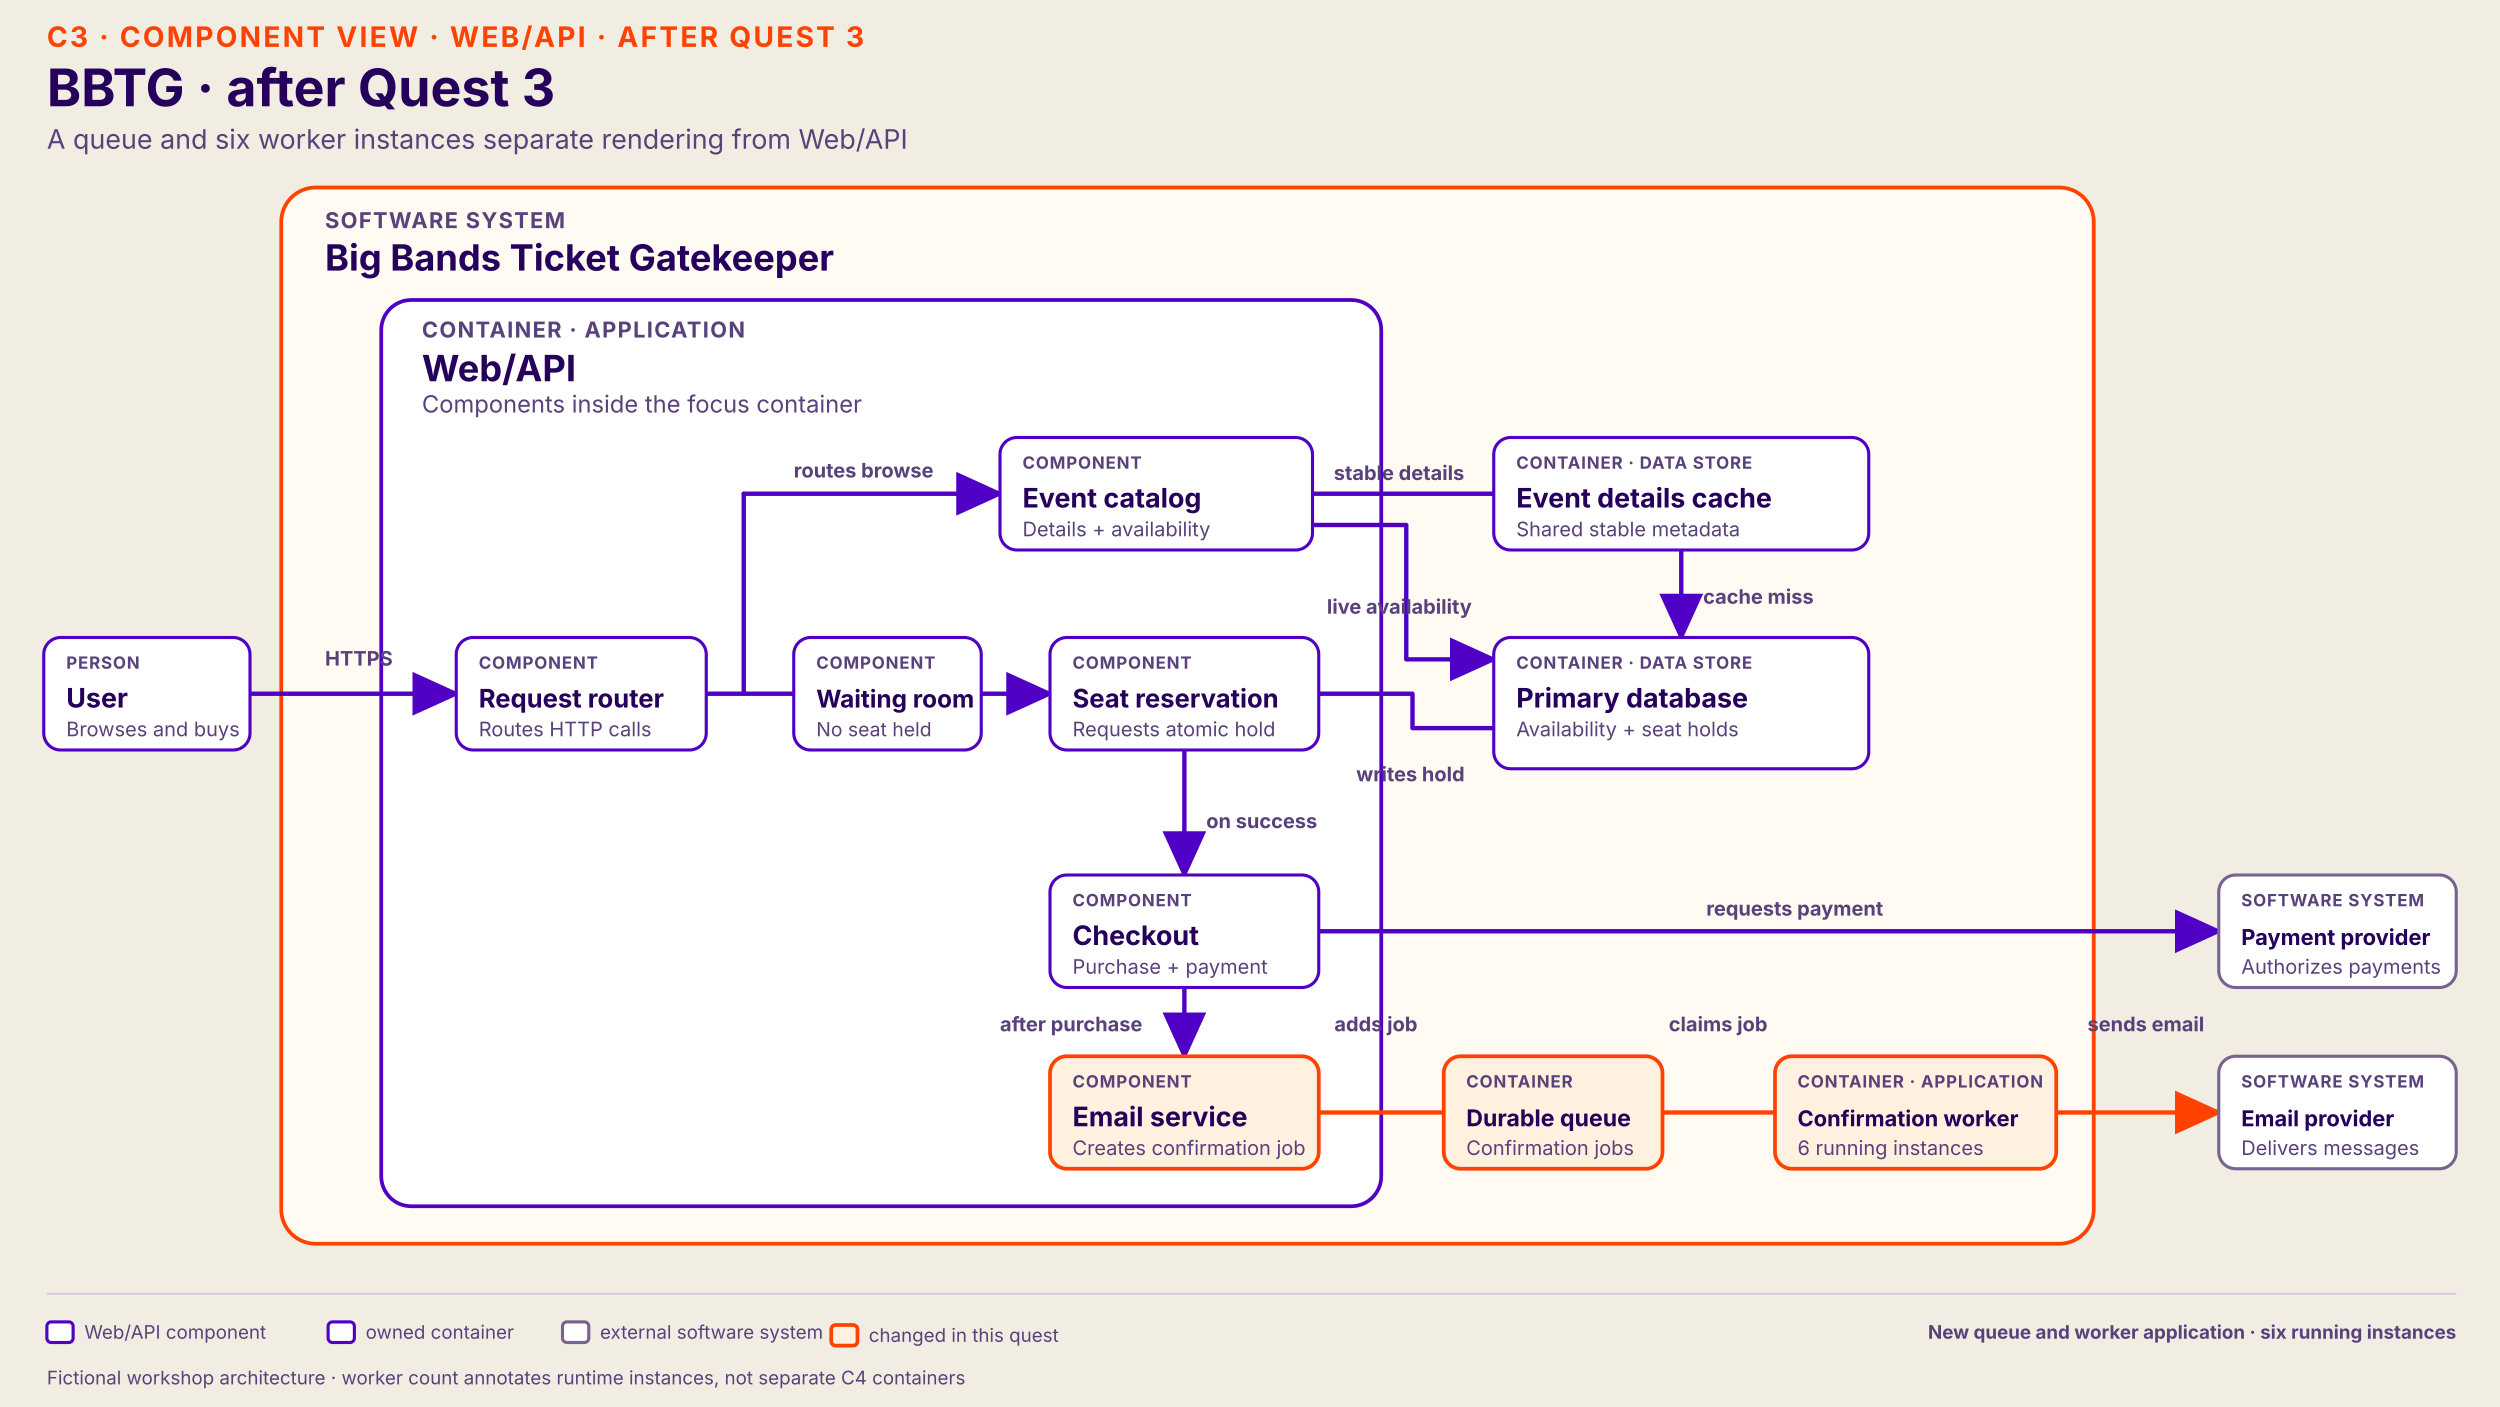
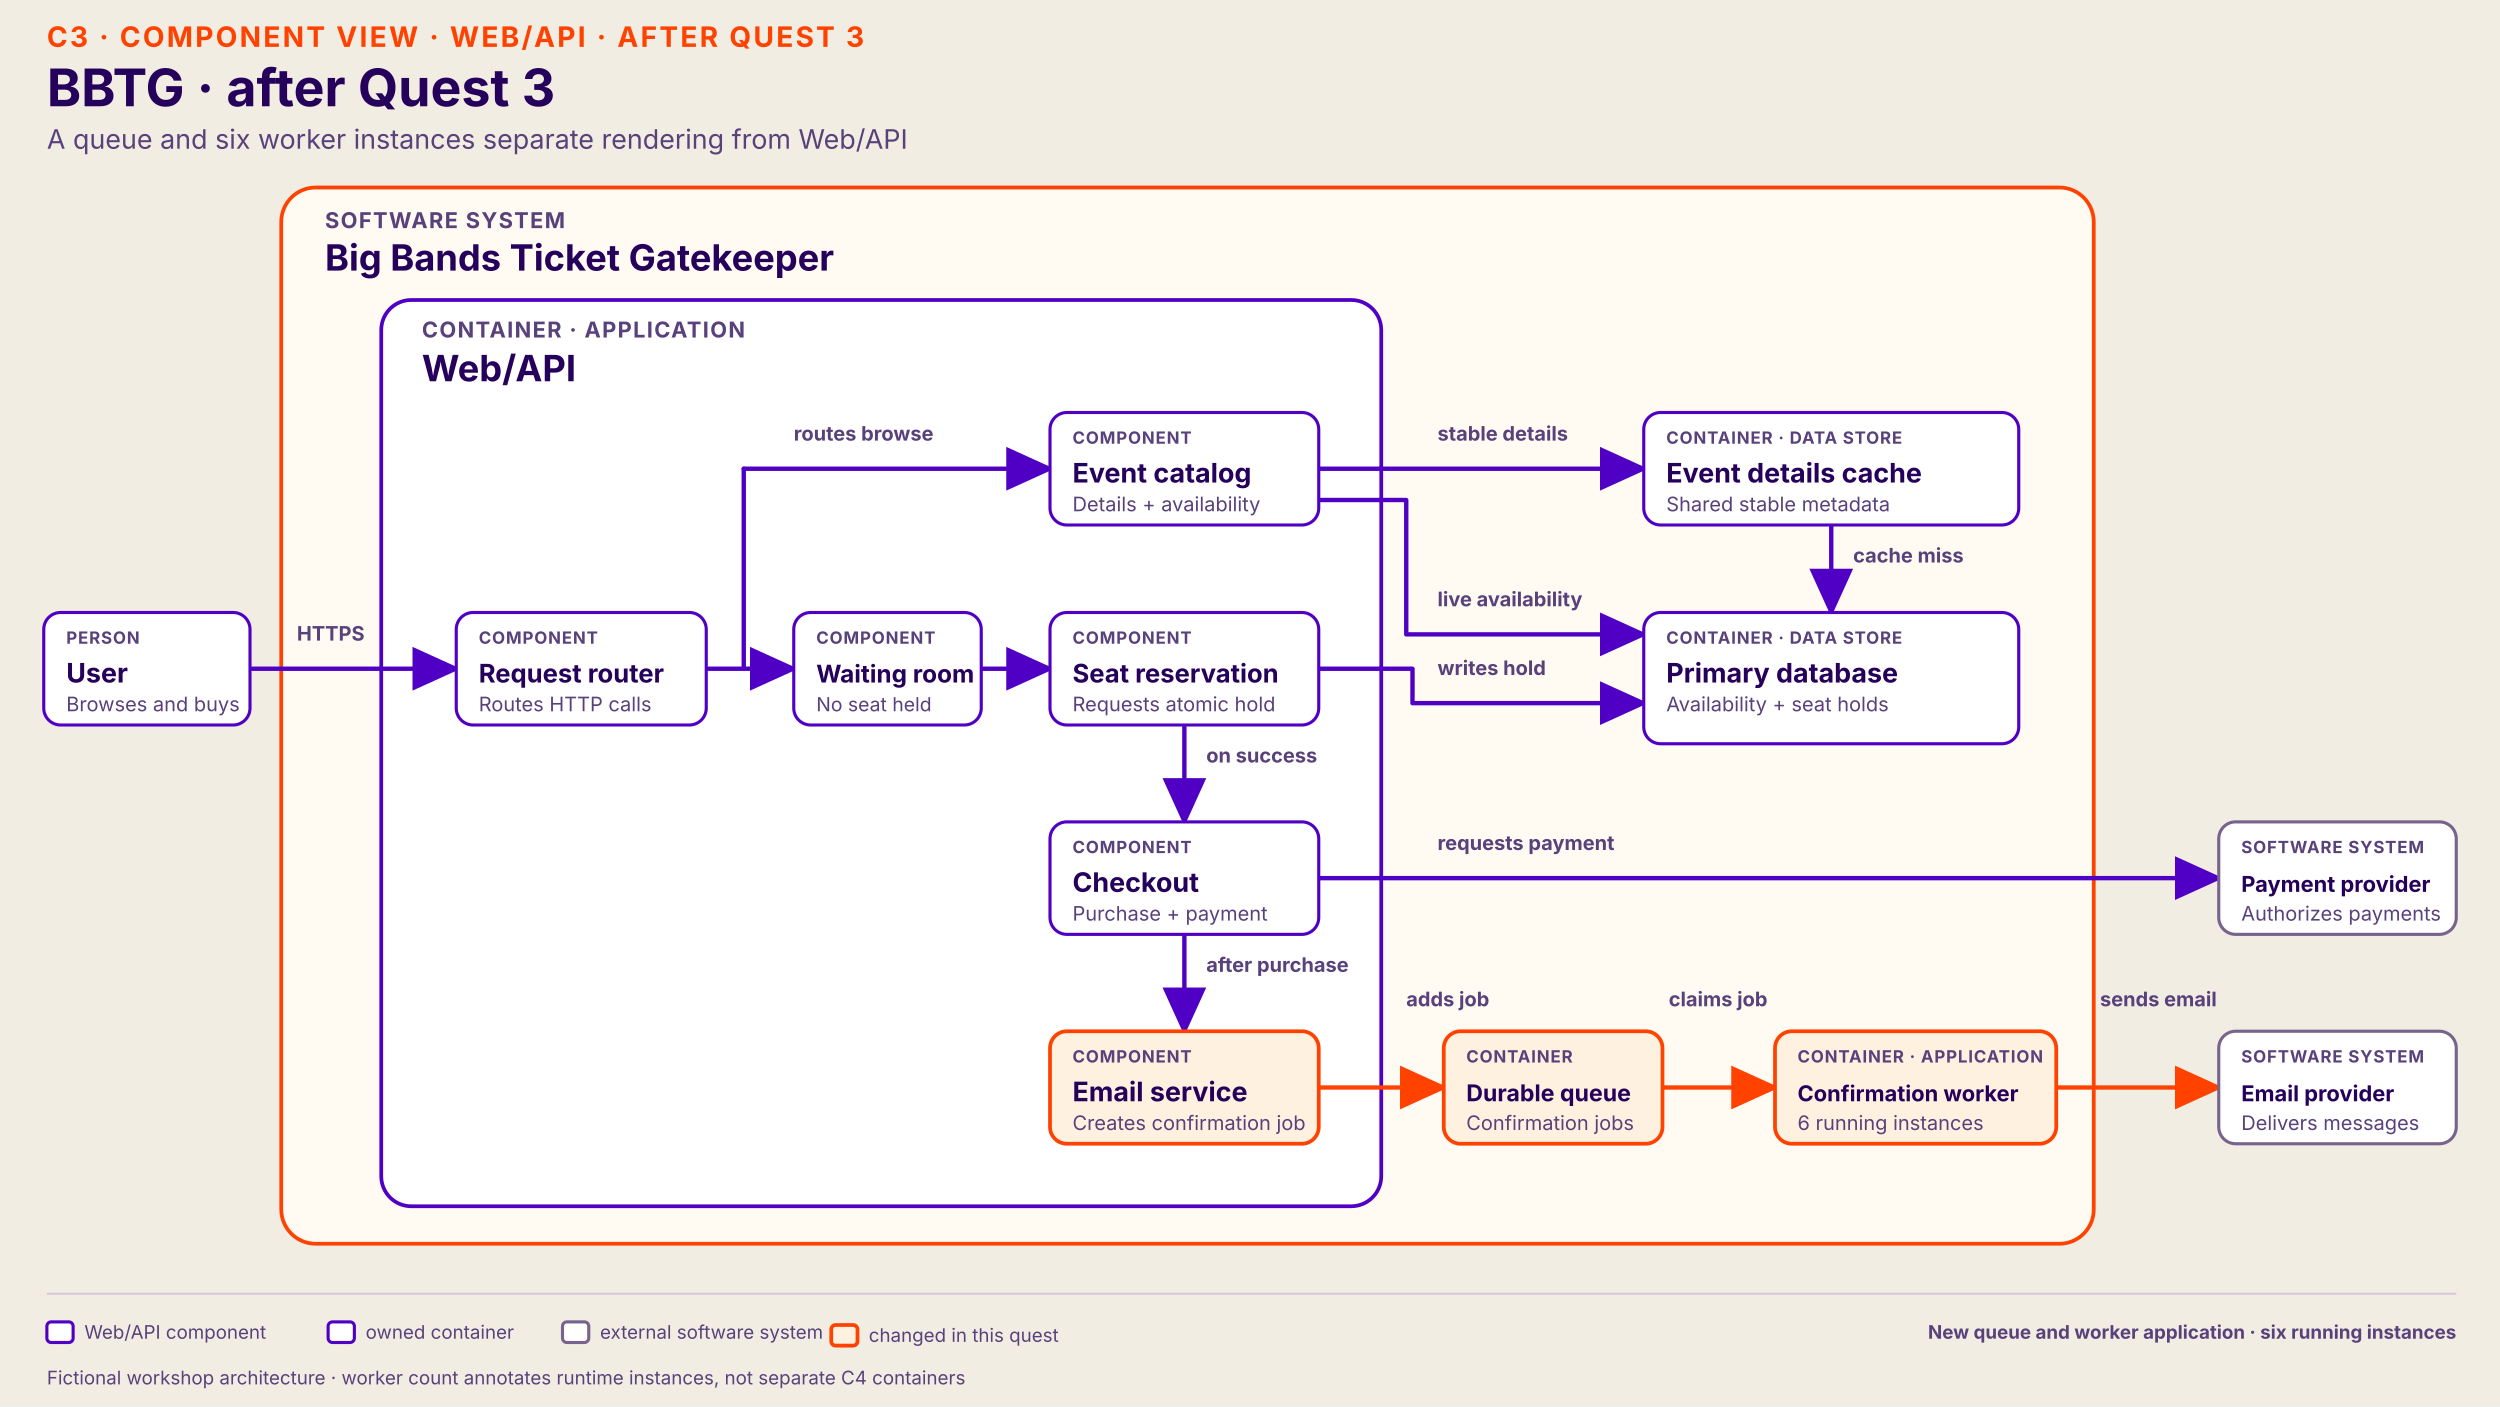
<svg xmlns="http://www.w3.org/2000/svg" width="4000" height="2250" viewBox="0 0 4000 2250" role="img" aria-labelledby="title description">
  <defs>
    <style>
      text { font-family: Inter, ui-sans-serif, Arial, sans-serif; fill: #26015c; }
      .eyebrow { font-size: 45px; font-weight: 750; fill: #ff4200; letter-spacing: .08em; }
      .title { font-size: 83px; font-weight: 750; }
      .subtitle { font-size: 43px; fill: #59417b; }
      .system-boundary { fill: #fffaf2; stroke: #ff4200; stroke-width: 6; }
      .container-boundary { fill: #fff; stroke: #5000c4; stroke-width: 6; }
      .boundary-kind { font-size: 35px; font-weight: 750; fill: #59417b; letter-spacing: .06em; }
      .boundary-title { font-size: 58px; font-weight: 750; }
-       .boundary-note { font-size: 38px; fill: #59417b; }
      .component, .owned { fill: #fff; stroke: #5000c4; stroke-width: 5; }
      .new { fill: #fff1df; stroke: #ff4200; stroke-width: 6; }
      .external { fill: #fff; stroke: #78638d; stroke-width: 5; }
      .person { fill: #fff; stroke: #5000c4; stroke-width: 5; }
      .node-kind { font-size: 27px; font-weight: 750; fill: #59417b; letter-spacing: .05em; }
      .node-title { font-size: 43px; font-weight: 750; }
      .node-detail { font-size: 32px; fill: #59417b; }
      .router-title { font-size: 41px; }
      .seat-title { font-size: 41px; }
      .gate-title { font-size: 39px; }
      .gate-detail { font-size: 31px; }
      .worker-title { font-size: 35px; }
      .queue-title { font-size: 37px; }
      .external-title { font-size: 35px; }
      .line { fill: none; stroke: #5000c4; stroke-width: 7; stroke-linecap: round; stroke-linejoin: round; marker-end: url(#arrow); }
      .new-line { fill: none; stroke: #ff4200; stroke-width: 7; stroke-linecap: round; stroke-linejoin: round; marker-end: url(#new-arrow); }
      .branch { fill: none; stroke: #5000c4; stroke-width: 7; stroke-linecap: round; stroke-linejoin: round; }
      .edge-label { font-size: 32px; font-weight: 650; fill: #59417b; }
      .legend { font-size: 30px; fill: #59417b; }
      .footer { font-size: 30px; font-weight: 700; fill: #59417b; }
    </style>
    <marker id="arrow" markerWidth="12" markerHeight="10" refX="10" refY="5" orient="auto" markerUnits="strokeWidth">
      <path d="M0 0 L11 5 L0 10 Z" fill="#5000c4" />
    </marker>
    <marker id="new-arrow" markerWidth="12" markerHeight="10" refX="10" refY="5" orient="auto" markerUnits="strokeWidth">
      <path d="M0 0 L11 5 L0 10 Z" fill="#ff4200" />
    </marker>
  </defs>
  <rect width="4000" height="2250" fill="#f1ede3" />
  <text x="75" y="75" class="eyebrow">C3 · COMPONENT VIEW · WEB/API · AFTER QUEST 3</text>
  <text x="75" y="170" class="title">BBTG · after Quest 3</text>
  <text x="75" y="238" class="subtitle">A queue and six worker instances separate rendering from Web/API</text>
  <rect x="450" y="300" width="2900" height="1690" rx="55" class="system-boundary" />
  <text x="520" y="365" class="boundary-kind">SOFTWARE SYSTEM</text>
  <text x="520" y="433" class="boundary-title">Big Bands Ticket Gatekeeper</text>
  <rect x="610" y="480" width="1600" height="1450" rx="48" class="container-boundary" />
  <text x="675" y="540" class="boundary-kind">CONTAINER · APPLICATION</text>
  <text x="675" y="610" class="boundary-title">Web/API</text>
-   <text x="675" y="660" class="boundary-note">Components inside the focus container</text>
-   <path d="M400 1110 H730" class="line" />
-   <path d="M1130 1110 H1190 M1190 790 V1110" class="branch" />
-   <path d="M1190 790 H1600" class="line" />
-   <path d="M1190 1110 H1270 M1570 1110 H1680" class="line" />
-   <path d="M1895 1200 V1400" class="line" />
-   <path d="M2100 790 H2390 M2690 880 V1020" class="line" />
-   <path d="M2100 840 H2250 V1055 H2390" class="line" />
-   <path d="M2110 1110 H2260 V1165 H2390 M2110 1490 H3550" class="line" />
-   <path d="M1895 1580 V1690" class="line" />
-   <path d="M2110 1780 H2310 M2660 1780 H2840 M3290 1780 H3550" class="new-line" />
-   <rect x="70" y="1020" width="330" height="180" rx="27" class="person" />
-   <text x="106" y="1070" class="node-kind">PERSON</text>
-   <text x="106" y="1132" class="node-title">User</text>
-   <text x="106" y="1178" class="node-detail">Browses and buys</text>
-   <rect x="730" y="1020" width="400" height="180" rx="27" class="component" />
-   <text x="766" y="1070" class="node-kind">COMPONENT</text>
-   <text x="766" y="1132" class="node-title router-title">Request router</text>
-   <text x="766" y="1178" class="node-detail">Routes HTTP calls</text>
-   <rect x="1600" y="700" width="500" height="180" rx="27" class="component" />
-   <text x="1636" y="750" class="node-kind">COMPONENT</text>
-   <text x="1636" y="812" class="node-title">Event catalog</text>
-   <text x="1636" y="858" class="node-detail">Details + availability</text>
-   <rect x="1270" y="1020" width="300" height="180" rx="27" class="component" />
-   <text x="1306" y="1070" class="node-kind">COMPONENT</text>
-   <text x="1306" y="1132" class="node-title gate-title">Waiting room</text>
-   <text x="1306" y="1178" class="node-detail gate-detail">No seat held</text>
-   <rect x="1680" y="1020" width="430" height="180" rx="27" class="component" />
-   <text x="1716" y="1070" class="node-kind">COMPONENT</text>
-   <text x="1716" y="1132" class="node-title seat-title">Seat reservation</text>
-   <text x="1716" y="1178" class="node-detail">Requests atomic hold</text>
-   <rect x="1680" y="1400" width="430" height="180" rx="27" class="component" />
-   <text x="1716" y="1450" class="node-kind">COMPONENT</text>
-   <text x="1716" y="1512" class="node-title">Checkout</text>
-   <text x="1716" y="1558" class="node-detail">Purchase + payment</text>
-   <rect x="2390" y="700" width="600" height="180" rx="27" class="owned" />
-   <text x="2426" y="750" class="node-kind">CONTAINER · DATA STORE</text>
-   <text x="2426" y="812" class="node-title">Event details cache</text>
-   <text x="2426" y="858" class="node-detail">Shared stable metadata</text>
-   <rect x="2390" y="1020" width="600" height="210" rx="27" class="owned" />
-   <text x="2426" y="1070" class="node-kind">CONTAINER · DATA STORE</text>
-   <text x="2426" y="1132" class="node-title">Primary database</text>
-   <text x="2426" y="1178" class="node-detail">Availability + seat holds</text>
-   <rect x="1680" y="1690" width="430" height="180" rx="27" class="new" />
-   <text x="1716" y="1740" class="node-kind">COMPONENT</text>
-   <text x="1716" y="1802" class="node-title">Email service</text>
-   <text x="1716" y="1848" class="node-detail">Creates confirmation job</text>
-   <rect x="2310" y="1690" width="350" height="180" rx="27" class="new" />
-   <text x="2346" y="1740" class="node-kind">CONTAINER</text>
-   <text x="2346" y="1802" class="node-title queue-title">Durable queue</text>
-   <text x="2346" y="1848" class="node-detail">Confirmation jobs</text>
-   <rect x="2840" y="1690" width="450" height="180" rx="27" class="new" />
-   <text x="2876" y="1740" class="node-kind">CONTAINER · APPLICATION</text>
-   <text x="2876" y="1802" class="node-title worker-title">Confirmation worker</text>
-   <text x="2876" y="1848" class="node-detail">6 running instances</text>
-   <rect x="3550" y="1400" width="380" height="180" rx="27" class="external" />
-   <text x="3586" y="1450" class="node-kind">SOFTWARE SYSTEM</text>
-   <text x="3586" y="1512" class="node-title external-title">Payment provider</text>
-   <text x="3586" y="1558" class="node-detail">Authorizes payments</text>
-   <rect x="3550" y="1690" width="380" height="180" rx="27" class="external" />
-   <text x="3586" y="1740" class="node-kind">SOFTWARE SYSTEM</text>
-   <text x="3586" y="1802" class="node-title external-title">Email provider</text>
-   <text x="3586" y="1848" class="node-detail">Delivers messages</text>
-   <text x="520" y="1065" class="edge-label">HTTPS</text>
-   <text x="1270" y="764" class="edge-label">routes browse</text>
-   <text x="2134" y="768" class="edge-label">stable details</text>
-   <text x="2123" y="982" class="edge-label">live availability</text>
-   <text x="2725" y="966" class="edge-label">cache miss</text>
-   <text x="2170" y="1250" class="edge-label">writes hold</text>
-   <text x="1930" y="1325" class="edge-label">on success</text>
-   <text x="2730" y="1465" class="edge-label">requests payment</text>
-   <text x="1600" y="1650" class="edge-label">after purchase</text>
-   <text x="2135" y="1650" class="edge-label">adds job</text>
-   <text x="2670" y="1650" class="edge-label">claims job</text>
-   <text x="3340" y="1650" class="edge-label">sends email</text>
+   <path d="M400 1070 H730" class="line" />
+   <path d="M1130 1070 H1190 M1190 750 V1070" class="branch" />
+   <path d="M1190 750 H1680" class="line" />
+   <path d="M1190 1070 H1270" class="line" />
+   <path d="M1570 1070 H1680" class="line" />
+   <path d="M1895 1160 V1315" class="line" />
+   <path d="M2110 750 H2630" class="line" />
+   <path d="M2930 840 V980" class="line" />
+   <path d="M2110 800 H2250 V1015 H2630" class="line" />
+   <path d="M2110 1070 H2260 V1125 H2630" class="line" />
+   <path d="M2110 1405 H3550" class="line" />
+   <path d="M1895 1495 V1650" class="line" />
+   <path d="M2110 1740 H2310" class="new-line" />
+   <path d="M2660 1740 H2840" class="new-line" />
+   <path d="M3290 1740 H3550" class="new-line" />
+   <rect x="70" y="980" width="330" height="180" rx="27" class="person" />
+   <text x="106" y="1030" class="node-kind">PERSON</text>
+   <text x="106" y="1092" class="node-title">User</text>
+   <text x="106" y="1138" class="node-detail">Browses and buys</text>
+   <rect x="730" y="980" width="400" height="180" rx="27" class="component" />
+   <text x="766" y="1030" class="node-kind">COMPONENT</text>
+   <text x="766" y="1092" class="node-title router-title">Request router</text>
+   <text x="766" y="1138" class="node-detail">Routes HTTP calls</text>
+   <rect x="1680" y="660" width="430" height="180" rx="27" class="component" />
+   <text x="1716" y="710" class="node-kind">COMPONENT</text>
+   <text x="1716" y="772" class="node-title">Event catalog</text>
+   <text x="1716" y="818" class="node-detail">Details + availability</text>
+   <rect x="1270" y="980" width="300" height="180" rx="27" class="component" />
+   <text x="1306" y="1030" class="node-kind">COMPONENT</text>
+   <text x="1306" y="1092" class="node-title gate-title">Waiting room</text>
+   <text x="1306" y="1138" class="node-detail gate-detail">No seat held</text>
+   <rect x="1680" y="980" width="430" height="180" rx="27" class="component" />
+   <text x="1716" y="1030" class="node-kind">COMPONENT</text>
+   <text x="1716" y="1092" class="node-title seat-title">Seat reservation</text>
+   <text x="1716" y="1138" class="node-detail">Requests atomic hold</text>
+   <rect x="1680" y="1315" width="430" height="180" rx="27" class="component" />
+   <text x="1716" y="1365" class="node-kind">COMPONENT</text>
+   <text x="1716" y="1427" class="node-title">Checkout</text>
+   <text x="1716" y="1473" class="node-detail">Purchase + payment</text>
+   <rect x="2630" y="660" width="600" height="180" rx="27" class="owned" />
+   <text x="2666" y="710" class="node-kind">CONTAINER · DATA STORE</text>
+   <text x="2666" y="772" class="node-title">Event details cache</text>
+   <text x="2666" y="818" class="node-detail">Shared stable metadata</text>
+   <rect x="2630" y="980" width="600" height="210" rx="27" class="owned" />
+   <text x="2666" y="1030" class="node-kind">CONTAINER · DATA STORE</text>
+   <text x="2666" y="1092" class="node-title">Primary database</text>
+   <text x="2666" y="1138" class="node-detail">Availability + seat holds</text>
+   <rect x="1680" y="1650" width="430" height="180" rx="27" class="new" />
+   <text x="1716" y="1700" class="node-kind">COMPONENT</text>
+   <text x="1716" y="1762" class="node-title">Email service</text>
+   <text x="1716" y="1808" class="node-detail">Creates confirmation job</text>
+   <rect x="2310" y="1650" width="350" height="180" rx="27" class="new" />
+   <text x="2346" y="1700" class="node-kind">CONTAINER</text>
+   <text x="2346" y="1762" class="node-title queue-title">Durable queue</text>
+   <text x="2346" y="1808" class="node-detail">Confirmation jobs</text>
+   <rect x="2840" y="1650" width="450" height="180" rx="27" class="new" />
+   <text x="2876" y="1700" class="node-kind">CONTAINER · APPLICATION</text>
+   <text x="2876" y="1762" class="node-title worker-title">Confirmation worker</text>
+   <text x="2876" y="1808" class="node-detail">6 running instances</text>
+   <rect x="3550" y="1315" width="380" height="180" rx="27" class="external" />
+   <text x="3586" y="1365" class="node-kind">SOFTWARE SYSTEM</text>
+   <text x="3586" y="1427" class="node-title external-title">Payment provider</text>
+   <text x="3586" y="1473" class="node-detail">Authorizes payments</text>
+   <rect x="3550" y="1650" width="380" height="180" rx="27" class="external" />
+   <text x="3586" y="1700" class="node-kind">SOFTWARE SYSTEM</text>
+   <text x="3586" y="1762" class="node-title external-title">Email provider</text>
+   <text x="3586" y="1808" class="node-detail">Delivers messages</text>
+   <text x="475" y="1025" class="edge-label">HTTPS</text>
+   <text x="1270" y="705" class="edge-label">routes browse</text>
+   <text x="2300" y="705" class="edge-label">stable details</text>
+   <text x="2300" y="970" class="edge-label">live availability</text>
+   <text x="2965" y="900" class="edge-label">cache miss</text>
+   <text x="2300" y="1080" class="edge-label">writes hold</text>
+   <text x="1930" y="1220" class="edge-label">on success</text>
+   <text x="2300" y="1360" class="edge-label">requests payment</text>
+   <text x="1930" y="1555" class="edge-label">after purchase</text>
+   <text x="2250" y="1610" class="edge-label">adds job</text>
+   <text x="2670" y="1610" class="edge-label">claims job</text>
+   <text x="3360" y="1610" class="edge-label">sends email</text>
  <path d="M75 2070 H3930" stroke="#d6c6dc" stroke-width="3" />
  <rect x="75" y="2115" width="42" height="33" rx="7" class="component" />
  <text x="135" y="2142" class="legend">Web/API component</text>
  <rect x="525" y="2115" width="42" height="33" rx="7" class="owned" />
  <text x="585" y="2142" class="legend">owned container</text>
  <rect x="900" y="2115" width="42" height="33" rx="7" class="external" />
  <text x="960" y="2142" class="legend">external software system</text>
  <rect x="1330" y="2120" width="42" height="33" rx="7" class="new" />
  <text x="1390" y="2147" class="legend">changed in this quest</text>
  <text x="3930" y="2142" class="footer" text-anchor="end">New queue and worker application · six running instances</text>
  <text x="75" y="2215" class="legend">Fictional workshop architecture · worker count annotates runtime instances, not separate C4 containers</text>
</svg>
